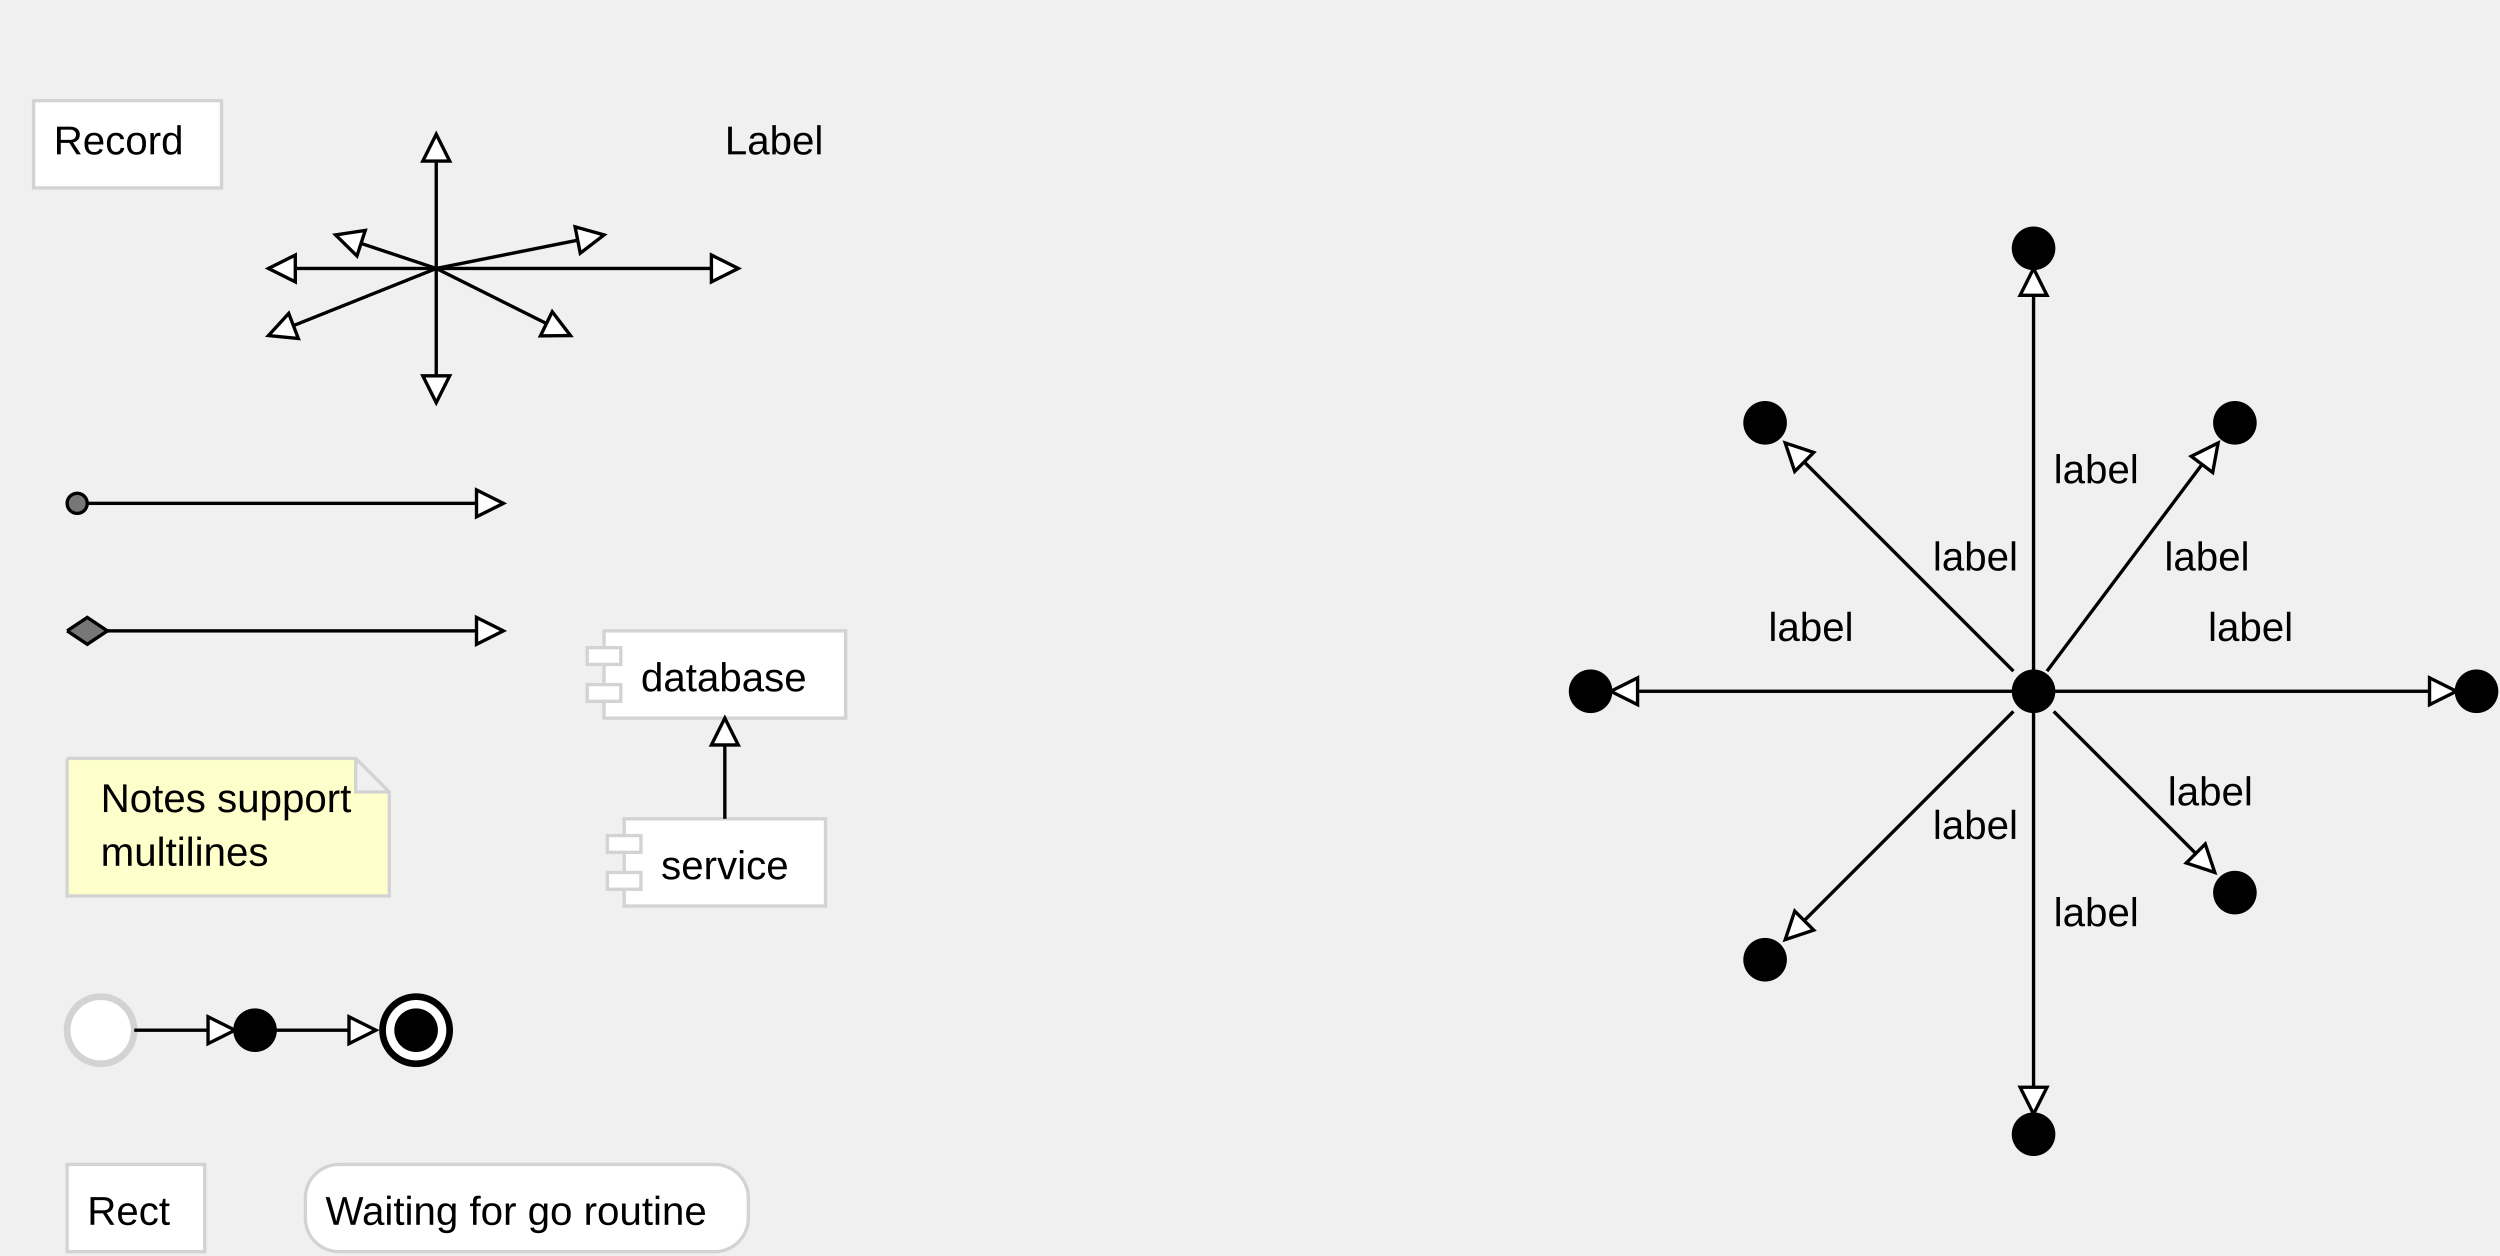
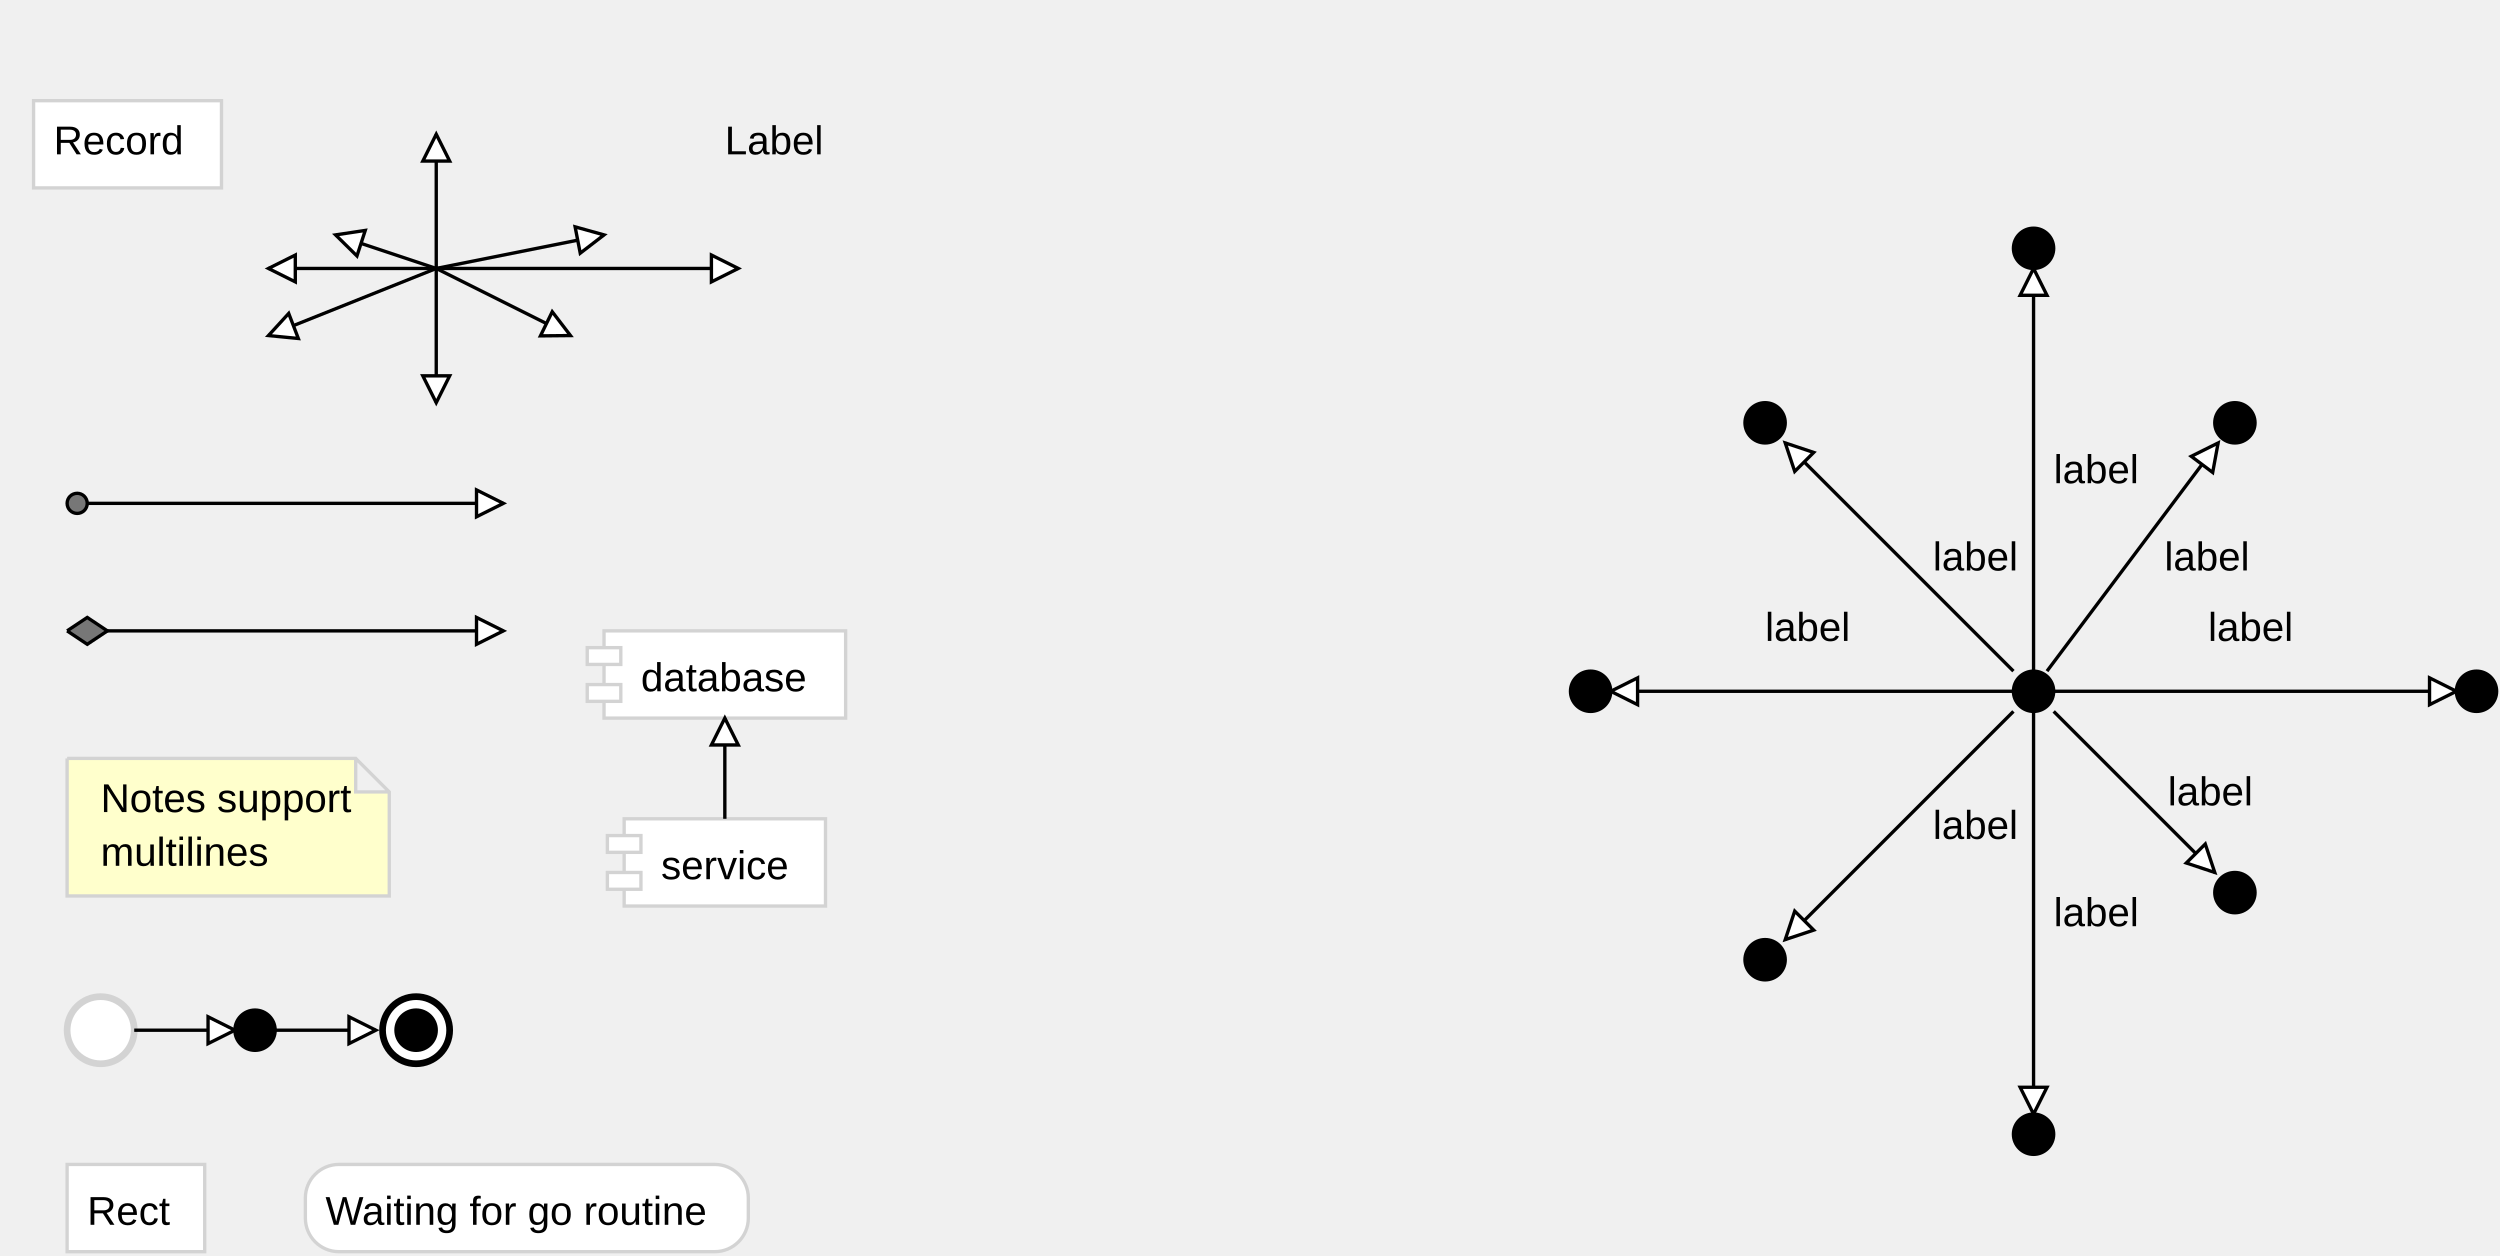
<svg xmlns="http://www.w3.org/2000/svg" font-family="Arial,Helvetica,sans-serif" width="745" height="374">
  <rect stroke="#d3d3d3" fill="#ffffff" x="10" y="30" width="56" height="26" />
  <text font-family="Arial,Helvetica,sans-serif" font-size="12px" x="16" y="46">Record</text>
  <path stroke="black" d="M130,80 L180,70" />
  <g transform="rotate(79 180 70)">
    <path stroke="black" fill="#ffffff" d="M176,78 l4,-8 l 4,8 Z" />
  </g>
  <path stroke="black" d="M130,80 L100,70" />
  <g transform="rotate(288 100 70)">
    <path stroke="black" fill="#ffffff" d="M96,78 l4,-8 l 4,8 Z" />
  </g>
  <path stroke="black" d="M130,80 L80,100" />
  <g transform="rotate(249 80 100)">
    <path stroke="black" fill="#ffffff" d="M76,108 l4,-8 l 4,8 Z" />
  </g>
  <path stroke="black" d="M130,80 L170,100" />
  <g transform="rotate(116 170 100)">
    <path stroke="black" fill="#ffffff" d="M166,108 l4,-8 l 4,8 Z" />
  </g>
  <path stroke="black" d="M130,80 L220,80" />
  <g transform="rotate(90 220 80)">
    <path stroke="black" fill="#ffffff" d="M216,88 l4,-8 l 4,8 Z" />
  </g>
  <path stroke="black" d="M130,80 L80,80" />
  <g transform="rotate(270 80 80)">
    <path stroke="black" fill="#ffffff" d="M76,88 l4,-8 l 4,8 Z" />
  </g>
  <path stroke="black" d="M130,80 L130,40" />
  <g transform="rotate(0 130 40)">
    <path stroke="black" fill="#ffffff" d="M126,48 l4,-8 l 4,8 Z" />
  </g>
  <path stroke="black" d="M130,80 L130,120" />
  <g transform="rotate(180 130 120)">
    <path stroke="black" fill="#ffffff" d="M126,128 l4,-8 l 4,8 Z" />
  </g>
  <text font-family="Arial,Helvetica,sans-serif" font-size="12px" x="216" y="46">Label</text>
  <path stroke="black" d="M20,150 L150,150" />
  <g transform="rotate(0 20 150)">
    <circle stroke="black" fill="#777777" cx="23" cy="150" r="3" />\n</g>
  <g transform="rotate(90 150 150)">
    <path stroke="black" fill="#ffffff" d="M146,158 l4,-8 l 4,8 Z" />
  </g>
  <path stroke="black" d="M20,188 L150,188" />
  <g transform="rotate(0 20 188)">
    <path stroke="black" fill="#777777" d="M20,188 l 6,-4 6,4 -6,4 -6,-4" />
  </g>
  <g transform="rotate(90 150 188)">
    <path stroke="black" fill="#ffffff" d="M146,196 l4,-8 l 4,8 Z" />
  </g>
  <path stroke="#d3d3d3" fill="#ffffcc" d="M20,226 v 41 h 96 v -31 l -10,-10 L 20,226 M116,236 h -10 v -10" />
  <text font-family="Arial,Helvetica,sans-serif" font-size="12px" x="30" y="242">Notes support</text>
  <text font-family="Arial,Helvetica,sans-serif" font-size="12px" x="30" y="258">multilines</text>
  <circle stroke="#d3d3d3" stroke-width="2" fill="#ffffff" cx="30" cy="307" r="10" />\n
<circle stroke="black" cx="76" cy="307" r="6" />\n
<circle stroke="black" stroke-width="2" fill="#ffffff" cx="124" cy="307" r="10" />\n<circle stroke="black" cx="124" cy="307" r="6" />\n
<path stroke="black" d="M40,307 L70,307" />
  <g transform="rotate(90 70 307)">
    <path stroke="black" fill="#ffffff" d="M66,315 l4,-8 l 4,8 Z" />
  </g>
  <path stroke="black" d="M82,307 L112,307" />
  <g transform="rotate(90 112 307)">
    <path stroke="black" fill="#ffffff" d="M108,315 l4,-8 l 4,8 Z" />
  </g>
  <rect stroke="#d3d3d3" fill="#ffffff" x="180" y="188" width="72" height="26" />
  <rect stroke="#d3d3d3" fill="#ffffff" x="175" y="193" width="10" height="5" />
  <rect stroke="#d3d3d3" fill="#ffffff" x="175" y="204" width="10" height="5" />
  <text font-family="Arial,Helvetica,sans-serif" font-size="12px" x="191" y="206">database</text>
  <rect stroke="#d3d3d3" fill="#ffffff" x="20" y="347" width="41" height="26" />
  <text font-family="Arial,Helvetica,sans-serif" font-size="12px" x="26" y="365">Rect</text>
  <rect stroke="#d3d3d3" fill="#ffffff" rx="10" ry="10" x="91" y="347" width="132" height="26" />
  <text font-family="Arial,Helvetica,sans-serif" font-size="12px" x="97" y="365">Waiting for go routine</text>
  <rect stroke="#d3d3d3" fill="#ffffff" x="186" y="244" width="60" height="26" />
  <rect stroke="#d3d3d3" fill="#ffffff" x="181" y="249" width="10" height="5" />
  <rect stroke="#d3d3d3" fill="#ffffff" x="181" y="260" width="10" height="5" />
  <text font-family="Arial,Helvetica,sans-serif" font-size="12px" x="197" y="262">service</text>
  <path stroke="black" d="M216,244 L216,214" />
  <g transform="rotate(0 216 214)">
    <path stroke="black" fill="#ffffff" d="M212,222 l4,-8 l 4,8 Z" />
  </g>
  <text font-family="Arial,Helvetica,sans-serif" font-size="12px" x="222" y="233" />
  <circle stroke="black" cx="606" cy="206" r="6" />\n
<circle stroke="black" cx="738" cy="206" r="6" />\n
<path stroke="black" d="M612,206 L732,206" />
  <g transform="rotate(90 732 206)">
    <path stroke="black" fill="#ffffff" d="M728,214 l4,-8 l 4,8 Z" />
  </g>
  <text font-family="Arial,Helvetica,sans-serif" font-size="12px" x="658" y="191">label</text>
  <circle stroke="black" cx="666" cy="266" r="6" />\n
<path stroke="black" d="M612,212 L660,260" />
  <g transform="rotate(135 660 260)">
    <path stroke="black" fill="#ffffff" d="M656,268 l4,-8 l 4,8 Z" />
  </g>
  <text font-family="Arial,Helvetica,sans-serif" font-size="12px" x="646" y="240">label</text>
  <circle stroke="black" cx="606" cy="338" r="6" />\n
<path stroke="black" d="M606,212 L606,332" />
  <g transform="rotate(180 606 332)">
    <path stroke="black" fill="#ffffff" d="M602,340 l4,-8 l 4,8 Z" />
  </g>
  <text font-family="Arial,Helvetica,sans-serif" font-size="12px" x="612" y="276">label</text>
  <circle stroke="black" cx="526" cy="286" r="6" />\n
<path stroke="black" d="M600,212 L532,280" />
  <g transform="rotate(225 532 280)">
    <path stroke="black" fill="#ffffff" d="M528,288 l4,-8 l 4,8 Z" />
  </g>
  <text font-family="Arial,Helvetica,sans-serif" font-size="12px" x="576" y="250">label</text>
  <circle stroke="black" cx="474" cy="206" r="6" />\n
<path stroke="black" d="M600,206 L480,206" />
  <g transform="rotate(270 480 206)">
    <path stroke="black" fill="#ffffff" d="M476,214 l4,-8 l 4,8 Z" />
  </g>
-   <text font-family="Arial,Helvetica,sans-serif" font-size="12px" x="527" y="191">label</text>
+   <text font-family="Arial,Helvetica,sans-serif" font-size="12px" x="526" y="191">label</text>
  <circle stroke="black" cx="526" cy="126" r="6" />\n
<path stroke="black" d="M600,200 L532,132" />
  <g transform="rotate(315 532 132)">
    <path stroke="black" fill="#ffffff" d="M528,140 l4,-8 l 4,8 Z" />
  </g>
  <text font-family="Arial,Helvetica,sans-serif" font-size="12px" x="576" y="170">label</text>
  <circle stroke="black" cx="606" cy="74" r="6" />\n
<path stroke="black" d="M606,200 L606,80" />
  <g transform="rotate(0 606 80)">
    <path stroke="black" fill="#ffffff" d="M602,88 l4,-8 l 4,8 Z" />
  </g>
  <text font-family="Arial,Helvetica,sans-serif" font-size="12px" x="612" y="144">label</text>
  <circle stroke="black" cx="666" cy="126" r="6" />\n
<path stroke="black" d="M610,200 L661,132" />
  <g transform="rotate(37 661 132)">
    <path stroke="black" fill="#ffffff" d="M657,140 l4,-8 l 4,8 Z" />
  </g>
  <text font-family="Arial,Helvetica,sans-serif" font-size="12px" x="645" y="170">label</text>
</svg>
